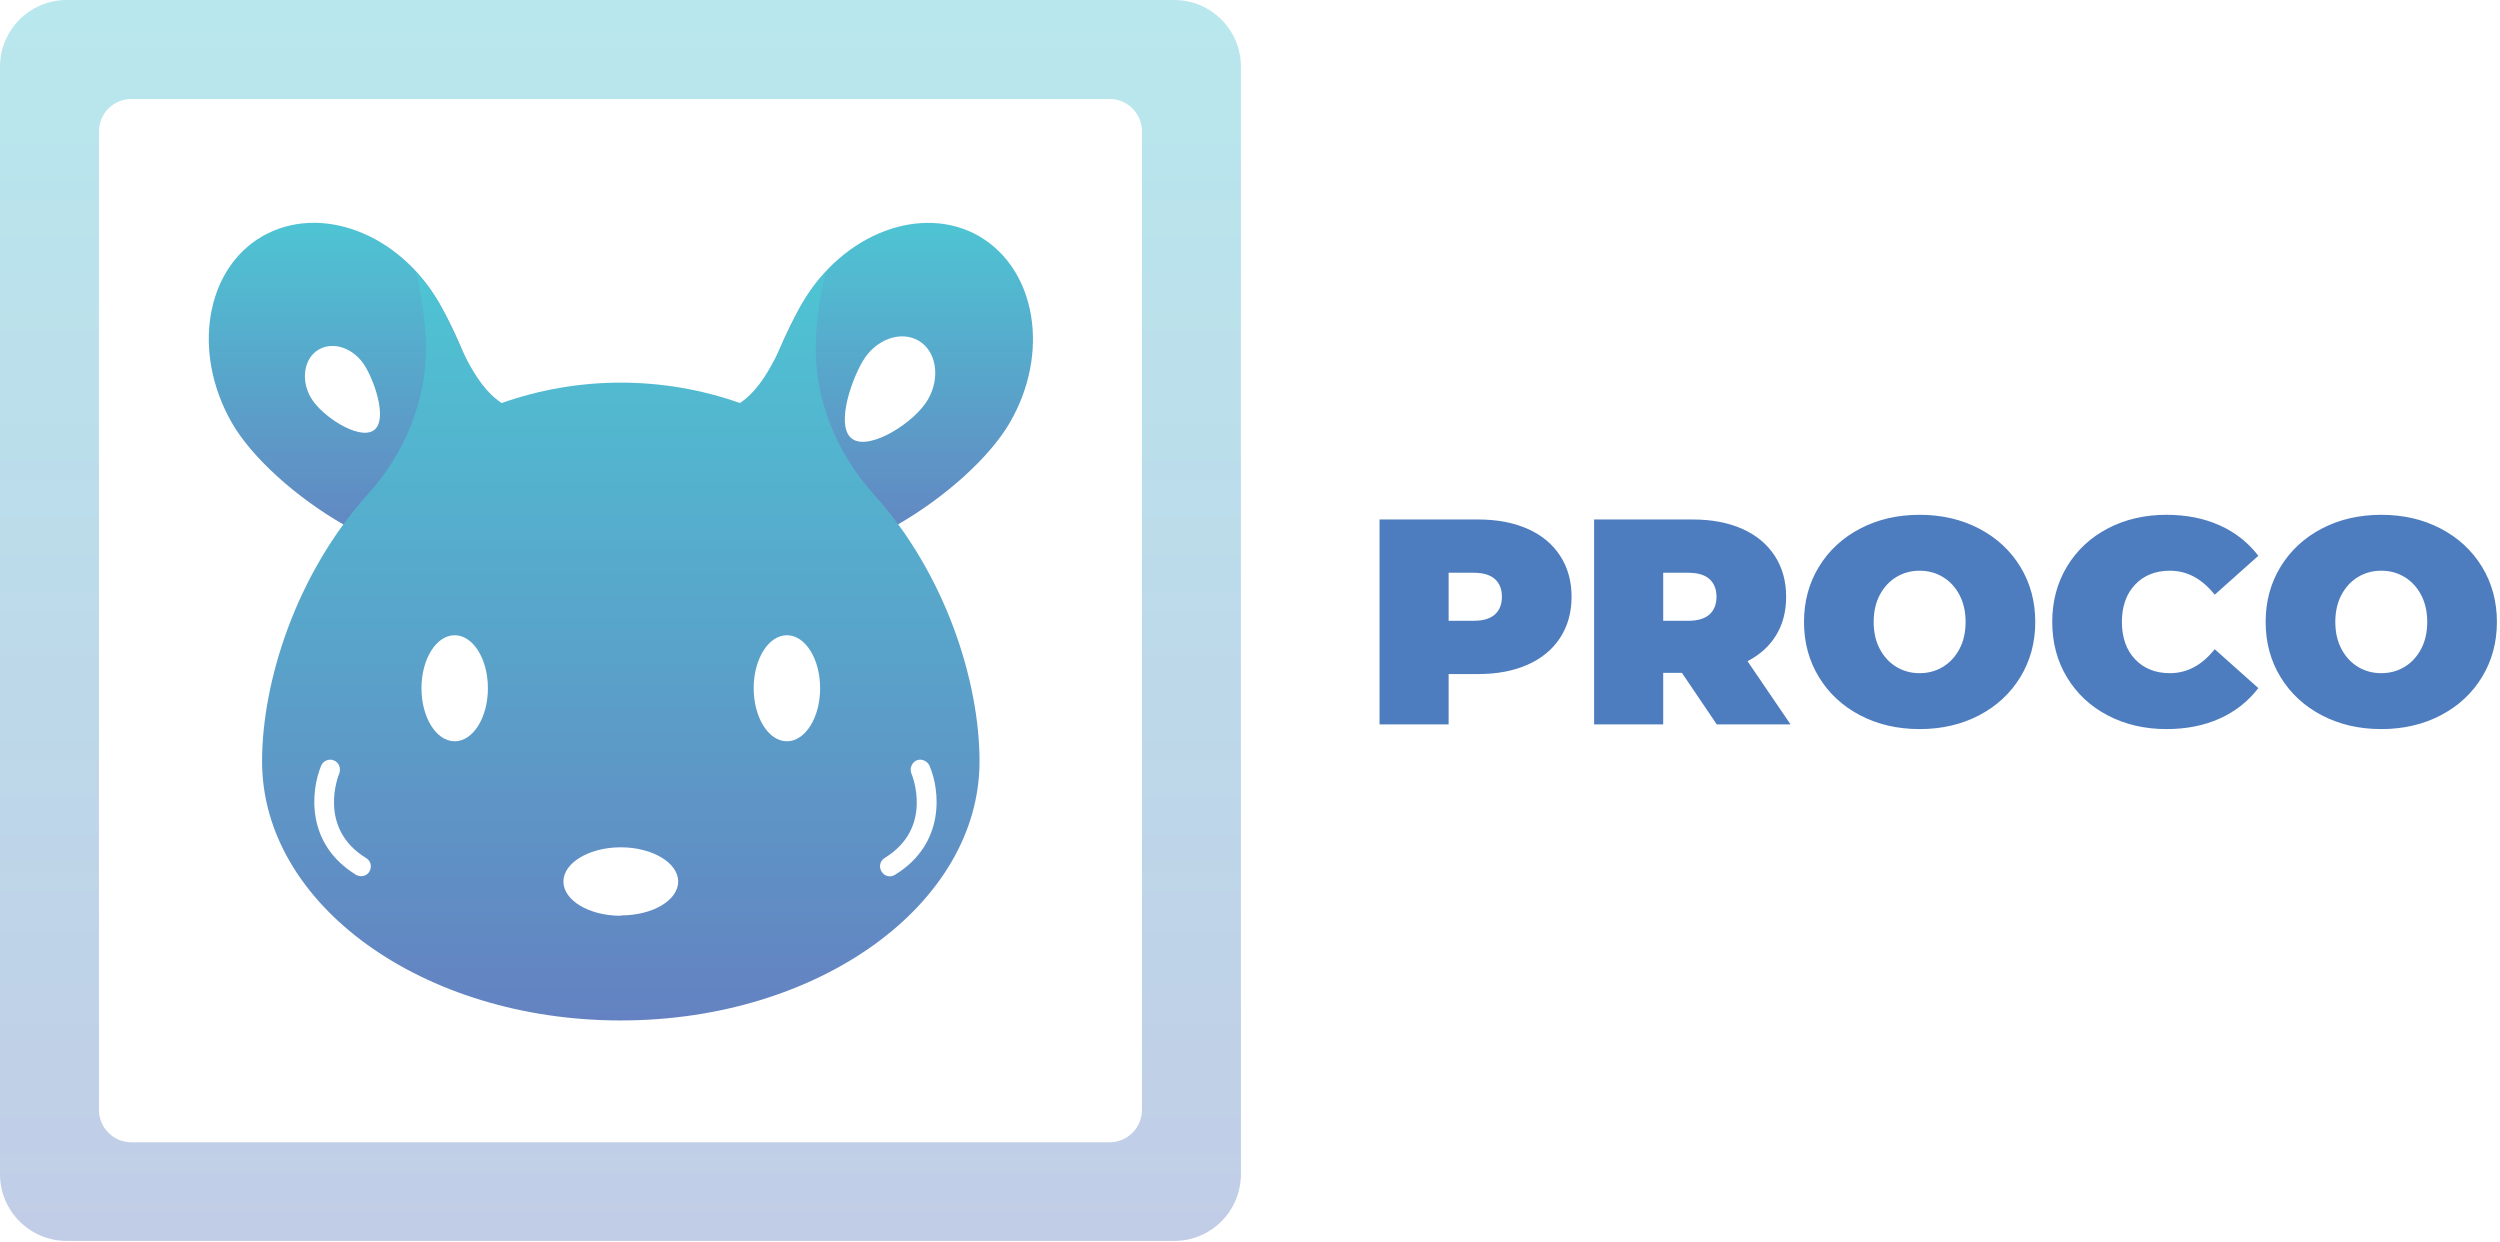
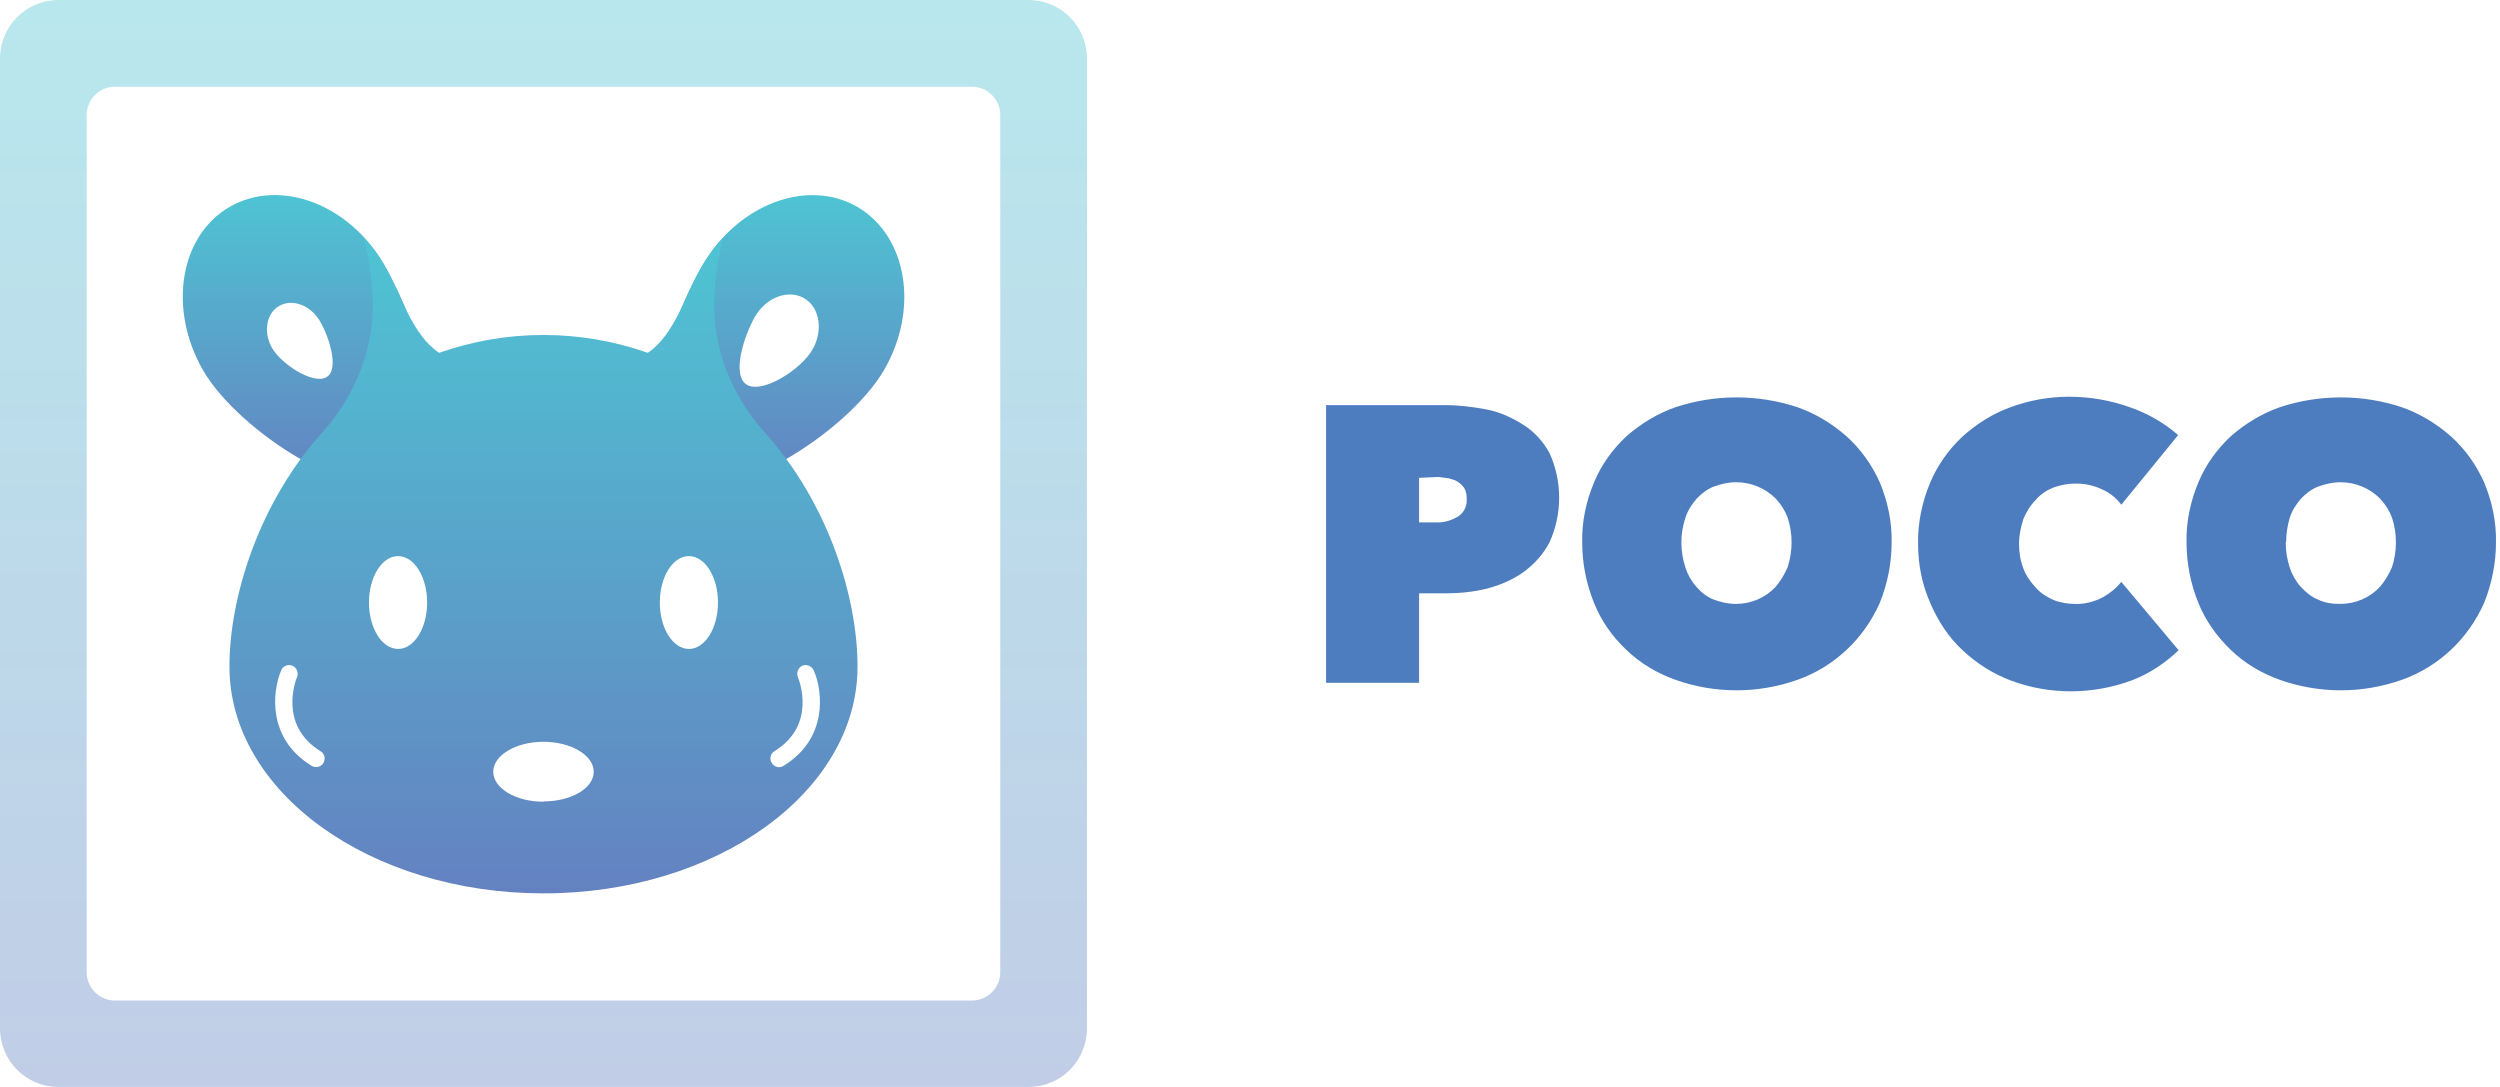
- <svg xmlns="http://www.w3.org/2000/svg" width="743" height="369" viewBox="0 0 743 369">
+ <svg xmlns="http://www.w3.org/2000/svg" width="460" height="200" viewBox="0 0 460 200">
  <defs>
-     <linearGradient id="proco-logo-a" x1="50%" x2="50%" y1="0%" y2="100%">
+     <linearGradient id="poco-logo-a" x1="50%" x2="50%" y1="0%" y2="100%">
      <stop offset="0%" stop-color="#4EC4D3" />
      <stop offset="100%" stop-color="#6482C1" />
    </linearGradient>
  </defs>
-   <g fill="none" fill-rule="evenodd">
-     <path fill="url(#proco-logo-a)" fill-rule="nonzero" d="M291.013 70.21C274.059 60.437 250.523 69.313 238.456 90.057 226.388 110.801 212.925 153.186 229.978 163.059 247.032 172.933 288.022 146.404 300.089 125.66 312.156 104.916 307.968 80.084 291.013 70.21zM275.755 118.779C271.965 125.361 259 133.739 253.615 130.647 248.229 127.555 252.518 114.092 256.307 107.509 260.097 100.927 267.577 98.135 272.962 101.226 278.348 104.318 279.544 112.296 275.755 118.779zM77.989 70.21C61.035 79.984 56.946 104.817 68.914 125.66 80.881 146.504 121.97 172.933 139.024 163.059 156.078 153.186 142.515 110.9 130.547 90.057 118.58 69.213 95.043 60.437 77.989 70.21zM110.801 128.054C106.313 130.647 95.642 123.666 92.45 118.28 89.259 112.895 90.356 106.313 94.844 103.819 99.332 101.326 105.415 103.62 108.606 109.005 111.798 114.391 115.288 125.561 110.801 128.054z" />
-     <path fill="url(#proco-logo-a)" fill-rule="nonzero" d="M259.698,146.903 C248.528,134.536 241.946,118.48 242.445,101.825 C242.644,94.644 243.741,87.563 245.536,80.682 C242.844,83.574 240.45,86.765 238.456,90.156 C232.871,99.73 228.881,113.892 219.906,119.776 C196.968,111.698 172.035,111.698 149.097,119.776 C140.022,113.892 136.032,99.83 130.547,90.156 C128.553,86.765 126.159,83.574 123.466,80.682 C125.261,87.563 126.358,94.644 126.558,101.825 C127.057,118.48 120.474,134.536 109.305,146.903 C87.863,170.739 77.889,202.752 77.889,226.288 C77.889,268.873 125.66,303.28 184.501,303.28 C243.342,303.28 291.113,268.774 291.113,226.288 C291.113,202.652 281.14,170.739 259.698,146.903 Z M109.803,259 C109.005,260.396 107.21,260.795 105.814,259.997 C90.655,250.722 92.45,234.765 95.442,227.585 C96.04,226.089 97.836,225.391 99.232,225.989 C100.728,226.588 101.426,228.383 100.827,229.879 C100.528,230.577 94.345,246.135 108.806,255.011 C110.202,255.809 110.601,257.604 109.803,259 Z M135.135,220.305 C129.65,220.305 125.261,213.224 125.261,204.547 C125.261,195.871 129.65,188.79 135.135,188.79 C140.62,188.79 145.008,195.871 145.008,204.547 C145.008,213.224 140.62,220.305 135.135,220.305 Z M184.501,272.164 C175.027,272.164 167.447,267.577 167.447,261.992 C167.447,256.407 175.127,251.819 184.501,251.819 C193.876,251.819 201.555,256.407 201.555,261.992 C201.555,267.577 193.976,272.065 184.501,272.065 L184.501,272.164 Z M233.868,220.305 C228.383,220.305 223.995,213.224 223.995,204.547 C223.995,195.871 228.383,188.79 233.868,188.79 C239.353,188.79 243.741,195.871 243.741,204.547 C243.741,213.224 239.353,220.305 233.868,220.305 Z M265.981,259.997 C264.585,260.895 262.79,260.396 261.992,259 C261.094,257.604 261.593,255.809 262.889,255.011 C277.45,246.135 271.167,230.577 270.868,229.879 C270.27,228.383 270.968,226.687 272.364,225.989 C273.86,225.391 275.555,226.089 276.253,227.585 C279.345,234.666 281.14,250.722 265.981,259.997 Z" />
-     <path fill="url(#proco-logo-a)" fill-rule="nonzero" d="M348.957,368.803 L19.846,368.803 C8.876,368.803 0,359.927 0,348.957 L0,19.846 C0,8.876 8.876,0 19.846,0 L348.957,0 C359.927,0 368.803,8.876 368.803,19.846 L368.803,349.057 C368.704,360.027 359.927,368.803 348.957,368.803 Z M39.019,29.42 C33.732,29.42 29.415,33.738 29.415,39.025 L29.415,329.878 C29.415,335.165 33.732,339.482 39.019,339.482 L329.784,339.482 C335.071,339.482 339.389,335.165 339.389,329.878 L339.389,39.025 C339.389,33.738 335.071,29.42 329.784,29.42 C329.784,29.42 39.019,29.42 39.019,29.42 Z" opacity=".4" />
-     <path fill="#4D7DBF" d="M454.022,157.176 C458.198,159.032 461.417,161.7 463.679,165.18 C465.941,168.66 467.072,172.72 467.072,177.36 C467.072,182 465.941,186.06 463.679,189.54 C461.417,193.02 458.198,195.688 454.022,197.544 C449.846,199.4 444.945,200.328 439.319,200.328 L430.532,200.328 L430.532,215.292 L410,215.292 L410,154.392 L439.319,154.392 C444.945,154.392 449.846,155.32 454.022,157.176 Z M444.278,182.624 C445.67,181.376 446.366,179.622 446.366,177.36 C446.366,175.098 445.67,173.344 444.278,172.096 C442.886,170.849 440.798,170.226 438.014,170.226 L430.532,170.226 L430.532,184.494 L438.014,184.494 C440.798,184.494 442.886,183.871 444.278,182.624 Z M499.871,199.98 L494.303,199.98 L494.303,215.292 L473.771,215.292 L473.771,154.392 L503.09,154.392 C508.716,154.392 513.617,155.32 517.793,157.176 C521.969,159.032 525.188,161.7 527.45,165.18 C529.712,168.66 530.843,172.72 530.843,177.36 C530.843,181.71 529.857,185.509 527.885,188.757 C525.913,192.005 523.071,194.586 519.359,196.5 L532.148,215.292 L510.224,215.292 L499.871,199.98 Z M508.049,172.096 C506.657,170.849 504.569,170.226 501.785,170.226 L494.303,170.226 L494.303,184.494 L501.785,184.494 C504.569,184.494 506.657,183.871 508.049,182.624 C509.441,181.376 510.137,179.622 510.137,177.36 C510.137,175.098 509.441,173.344 508.049,172.096 Z M552.854,212.595 C547.634,209.869 543.545,206.085 540.587,201.242 C537.629,196.398 536.15,190.932 536.15,184.842 C536.15,178.752 537.629,173.286 540.587,168.442 C543.545,163.599 547.634,159.815 552.854,157.089 C558.074,154.363 563.961,153 570.515,153 C577.069,153 582.956,154.363 588.176,157.089 C593.396,159.815 597.485,163.599 600.443,168.442 C603.401,173.286 604.88,178.752 604.88,184.842 C604.88,190.932 603.401,196.398 600.443,201.242 C597.485,206.085 593.396,209.869 588.176,212.595 C582.956,215.321 577.069,216.684 570.515,216.684 C563.961,216.684 558.074,215.321 552.854,212.595 Z M577.432,198.196 C579.491,196.949 581.129,195.181 582.347,192.889 C583.565,190.598 584.174,187.916 584.174,184.842 C584.174,181.768 583.565,179.086 582.347,176.794 C581.129,174.503 579.491,172.735 577.432,171.488 C575.372,170.24 573.067,169.617 570.515,169.617 C567.963,169.617 565.658,170.24 563.598,171.488 C561.539,172.735 559.901,174.503 558.683,176.794 C557.465,179.086 556.856,181.768 556.856,184.842 C556.856,187.916 557.465,190.598 558.683,192.889 C559.901,195.181 561.539,196.949 563.598,198.196 C565.658,199.444 567.963,200.067 570.515,200.067 C573.067,200.067 575.372,199.444 577.432,198.196 Z M626.456,212.638 C621.294,209.941 617.249,206.172 614.319,201.328 C611.39,196.485 609.926,190.99 609.926,184.842 C609.926,178.694 611.39,173.199 614.319,168.356 C617.249,163.512 621.294,159.743 626.456,157.046 C631.618,154.348 637.418,153 643.856,153 C649.772,153 655.05,154.044 659.69,156.132 C664.33,158.22 668.158,161.236 671.174,165.18 L658.211,176.751 C654.441,171.995 650.004,169.617 644.9,169.617 C640.608,169.617 637.157,170.994 634.547,173.75 C631.937,176.505 630.632,180.202 630.632,184.842 C630.632,189.482 631.937,193.179 634.547,195.935 C637.157,198.69 640.608,200.067 644.9,200.067 C650.004,200.067 654.441,197.689 658.211,192.933 L671.174,204.504 C668.158,208.448 664.33,211.464 659.69,213.552 C655.05,215.64 649.772,216.684 643.856,216.684 C637.418,216.684 631.618,215.336 626.456,212.638 Z M690.053,212.595 C684.833,209.869 680.744,206.085 677.786,201.242 C674.828,196.398 673.349,190.932 673.349,184.842 C673.349,178.752 674.828,173.286 677.786,168.442 C680.744,163.599 684.833,159.815 690.053,157.089 C695.273,154.363 701.16,153 707.714,153 C714.268,153 720.155,154.363 725.375,157.089 C730.595,159.815 734.684,163.599 737.642,168.442 C740.6,173.286 742.079,178.752 742.079,184.842 C742.079,190.932 740.6,196.398 737.642,201.242 C734.684,206.085 730.595,209.869 725.375,212.595 C720.155,215.321 714.268,216.684 707.714,216.684 C701.16,216.684 695.273,215.321 690.053,212.595 Z M714.63,198.196 C716.69,196.949 718.328,195.181 719.546,192.889 C720.764,190.598 721.373,187.916 721.373,184.842 C721.373,181.768 720.764,179.086 719.546,176.794 C718.328,174.503 716.69,172.735 714.63,171.488 C712.571,170.24 710.266,169.617 707.714,169.617 C705.162,169.617 702.857,170.24 700.798,171.488 C698.738,172.735 697.1,174.503 695.882,176.794 C694.664,179.086 694.055,181.768 694.055,184.842 C694.055,187.916 694.664,190.598 695.882,192.889 C697.1,195.181 698.738,196.949 700.798,198.196 C702.857,199.444 705.162,200.067 707.714,200.067 C710.266,200.067 712.571,199.444 714.63,198.196 Z" />
+   <g fill="none">
+     <path fill="url(#poco-logo-a)" d="M157.731 38.054C148.542 32.757 135.785 37.568 129.244 48.811 122.704 60.054 115.406 83.028 124.65 88.379 133.893 93.73 156.109 79.352 162.65 68.109 169.19 56.865 166.92 43.406 157.731 38.054zM149.461 64.379C147.406 67.946 140.379 72.487 137.46 70.811 134.542 69.136 136.866 61.838 138.92 58.271 140.974 54.703 145.028 53.19 147.947 54.865 150.866 56.541 151.515 60.865 149.461 64.379zM42.271 38.054C33.081 43.352 30.865 56.811 37.352 68.109 43.838 79.406 66.109 93.73 75.352 88.379 84.595 83.028 77.244 60.109 70.757 48.811 64.271 37.514 51.514 32.757 42.271 38.054zM60.054 69.406C57.622 70.811 51.838 67.028 50.108 64.109 48.379 61.19 48.973 57.622 51.406 56.271 53.838 54.919 57.136 56.163 58.865 59.082 60.595 62 62.487 68.055 60.054 69.406z" />
+     <path fill="url(#poco-logo-a)" d="M140.758,79.622 C134.704,72.919 131.136,64.217 131.406,55.19 C131.514,51.298 132.109,47.46 133.082,43.73 C131.623,45.298 130.325,47.027 129.244,48.865 C126.217,54.054 124.055,61.73 119.19,64.919 C106.758,60.541 93.244,60.541 80.811,64.919 C75.892,61.73 73.73,54.109 70.757,48.865 C69.676,47.027 68.379,45.298 66.919,43.73 C67.892,47.46 68.487,51.298 68.595,55.19 C68.865,64.217 65.298,72.919 59.244,79.622 C47.622,92.541 42.217,109.893 42.217,122.65 C42.217,145.731 68.109,164.38 100.001,164.38 C131.893,164.38 157.785,145.677 157.785,122.65 C157.785,109.839 152.379,92.541 140.758,79.622 Z M59.514,140.379 C59.082,141.136 58.109,141.352 57.352,140.92 C49.135,135.893 50.108,127.244 51.73,123.352 C52.054,122.541 53.027,122.163 53.784,122.487 C54.595,122.812 54.973,123.785 54.649,124.596 C54.487,124.974 51.136,133.406 58.973,138.217 C59.73,138.65 59.946,139.623 59.514,140.379 Z M73.244,119.406 C70.271,119.406 67.892,115.568 67.892,110.866 C67.892,106.163 70.271,102.325 73.244,102.325 C76.217,102.325 78.595,106.163 78.595,110.866 C78.595,115.568 76.217,119.406 73.244,119.406 Z M100.001,147.515 C94.866,147.515 90.757,145.028 90.757,142.001 C90.757,138.974 94.92,136.487 100.001,136.487 C105.082,136.487 109.244,138.974 109.244,142.001 C109.244,145.028 105.136,147.461 100.001,147.461 L100.001,147.515 Z M126.758,119.406 C123.785,119.406 121.406,115.568 121.406,110.866 C121.406,106.163 123.785,102.325 126.758,102.325 C129.731,102.325 132.109,106.163 132.109,110.866 C132.109,115.568 129.731,119.406 126.758,119.406 Z M144.163,140.92 C143.406,141.406 142.433,141.136 142.001,140.379 C141.515,139.623 141.785,138.65 142.488,138.217 C150.379,133.406 146.974,124.974 146.812,124.596 C146.488,123.785 146.866,122.866 147.623,122.487 C148.434,122.163 149.352,122.541 149.731,123.352 C151.407,127.19 152.379,135.893 144.163,140.92 Z" />
+     <path fill="url(#poco-logo-a)" d="M189.237,200 L10.763,200 C4.813,200 0,195.187 0,189.237 L0,10.763 C0,4.813 4.813,0 10.763,0 L189.237,0 C195.187,0 200,4.813 200,10.763 L200,189.292 C199.946,195.241 195.187,200 189.237,200 Z M21.16,15.955 C18.293,15.955 15.951,18.296 15.951,21.163 L15.951,178.891 C15.951,181.758 18.293,184.1 21.16,184.1 L178.84,184.1 C181.707,184.1 184.049,181.758 184.049,178.891 L184.049,21.163 C184.049,18.296 181.707,15.955 178.84,15.955 C178.84,15.955 21.16,15.955 21.16,15.955 Z" opacity=".4" />
+     <path fill="#4D7DBF" d="M261.114,109.174 L261.114,125.639 L244,125.639 L244,74.541 L265.899,74.541 C268.494,74.541 271.009,74.865 273.604,75.352 C276.037,75.839 278.308,76.893 280.336,78.191 C282.364,79.489 283.986,81.273 285.121,83.382 C287.474,88.573 287.474,94.575 285.121,99.765 C283.986,101.955 282.364,103.74 280.417,105.2 C278.39,106.66 276.119,107.633 273.685,108.282 C271.09,108.931 268.576,109.174 265.899,109.174 L261.114,109.174 Z M261.114,87.924 L261.114,96.116 L264.682,96.116 C265.899,96.116 267.116,95.71 268.251,95.061 C269.387,94.331 269.954,93.115 269.873,91.817 C269.873,91.087 269.792,90.519 269.468,89.87 C269.143,89.384 268.738,88.978 268.251,88.654 C267.764,88.329 267.116,88.167 266.548,88.005 L264.682,87.762 L261.114,87.924 Z M291.123,99.765 C291.042,95.953 291.853,92.222 293.313,88.735 C294.611,85.572 296.72,82.652 299.234,80.3 C301.911,77.948 304.993,76.082 308.237,74.947 C315.537,72.513 323.485,72.513 330.785,74.947 C334.029,76.082 337.111,77.948 339.788,80.3 C342.383,82.652 344.411,85.491 345.871,88.735 C347.331,92.222 348.142,96.035 348.061,99.765 C348.061,103.578 347.331,107.308 345.871,110.958 C344.411,114.203 342.383,117.122 339.788,119.556 C337.193,121.989 334.192,123.854 330.785,125.071 C323.485,127.666 315.537,127.666 308.237,125.071 C304.831,123.854 301.749,121.989 299.234,119.556 C296.639,117.122 294.611,114.203 293.313,110.958 C291.853,107.39 291.123,103.578 291.123,99.765 Z M309.373,99.765 C309.373,101.307 309.616,102.929 310.103,104.389 C310.508,105.686 311.238,106.984 312.13,107.957 C313.022,109.012 314.077,109.823 315.293,110.309 C316.591,110.796 317.97,111.121 319.43,111.121 C322.188,111.121 324.864,109.985 326.73,107.957 C327.622,106.903 328.352,105.686 328.92,104.389 C329.406,102.929 329.65,101.307 329.65,99.765 C329.65,98.224 329.406,96.683 328.92,95.223 C328.433,93.926 327.703,92.79 326.73,91.736 C324.783,89.789 322.188,88.735 319.43,88.735 C317.97,88.735 316.672,89.059 315.293,89.546 C314.077,90.033 313.022,90.844 312.13,91.817 C311.238,92.871 310.508,94.007 310.103,95.305 C309.616,96.846 309.373,98.224 309.373,99.765 Z M352.927,100.09 C352.846,96.278 353.657,92.385 355.117,88.897 C356.415,85.734 358.524,82.733 361.038,80.381 C363.634,78.029 366.553,76.163 369.879,74.947 C373.366,73.649 377.016,73 380.747,73 C384.559,73 388.29,73.649 391.94,74.947 C395.184,76.082 398.185,77.785 400.781,80.056 L390.318,92.871 C389.426,91.655 388.128,90.6 386.749,90.033 C385.208,89.303 383.586,88.978 381.964,88.978 C380.504,88.978 379.206,89.221 377.827,89.708 C376.611,90.195 375.475,90.925 374.583,91.979 C373.529,93.034 372.88,94.169 372.312,95.467 C371.825,96.927 371.501,98.549 371.501,100.09 C371.501,101.631 371.744,103.172 372.312,104.632 C372.799,105.93 373.61,107.065 374.583,108.12 C375.475,109.174 376.611,109.823 377.827,110.391 C379.044,110.877 380.504,111.121 381.802,111.121 C383.505,111.202 385.37,110.715 386.911,109.904 C388.209,109.174 389.345,108.282 390.318,107.065 L400.862,119.637 C398.429,121.989 395.509,123.936 392.346,125.152 C385.208,127.829 377.179,127.91 370.041,125.233 C366.797,124.017 363.796,122.151 361.2,119.718 C358.605,117.366 356.658,114.365 355.279,111.202 C353.657,107.633 352.927,103.902 352.927,100.09 Z M402.322,99.765 C402.241,95.953 403.052,92.222 404.512,88.735 C405.809,85.572 407.918,82.652 410.433,80.3 C413.109,77.948 416.191,76.082 419.436,74.947 C426.735,72.513 434.684,72.513 441.983,74.947 C445.228,76.082 448.31,77.948 450.986,80.3 C453.582,82.652 455.609,85.491 457.069,88.735 C458.529,92.222 459.34,96.035 459.259,99.765 C459.259,103.578 458.529,107.308 457.069,110.958 C455.609,114.203 453.582,117.122 450.986,119.556 C448.391,121.989 445.39,123.854 441.983,125.071 C434.684,127.666 426.735,127.666 419.436,125.071 C416.029,123.854 412.947,121.989 410.433,119.556 C407.918,117.122 405.809,114.203 404.512,110.958 C403.052,107.39 402.322,103.578 402.322,99.765 Z M420.571,99.765 C420.571,101.307 420.814,102.929 421.301,104.389 C421.707,105.686 422.436,106.984 423.329,107.957 C424.221,108.931 425.275,109.823 426.492,110.309 C427.79,110.958 429.168,111.121 430.628,111.121 C433.386,111.121 436.063,109.985 437.928,107.957 C438.82,106.903 439.55,105.686 440.118,104.389 C440.605,102.929 440.848,101.307 440.848,99.765 C440.848,98.224 440.605,96.683 440.118,95.223 C439.631,93.926 438.901,92.79 437.928,91.736 C435.981,89.789 433.386,88.735 430.628,88.735 C429.168,88.735 427.871,89.059 426.492,89.546 C425.275,90.033 424.221,90.844 423.329,91.817 C422.436,92.871 421.707,94.007 421.301,95.305 C420.895,96.764 420.652,98.143 420.652,99.684 L420.571,99.765 Z" />
  </g>
</svg>
